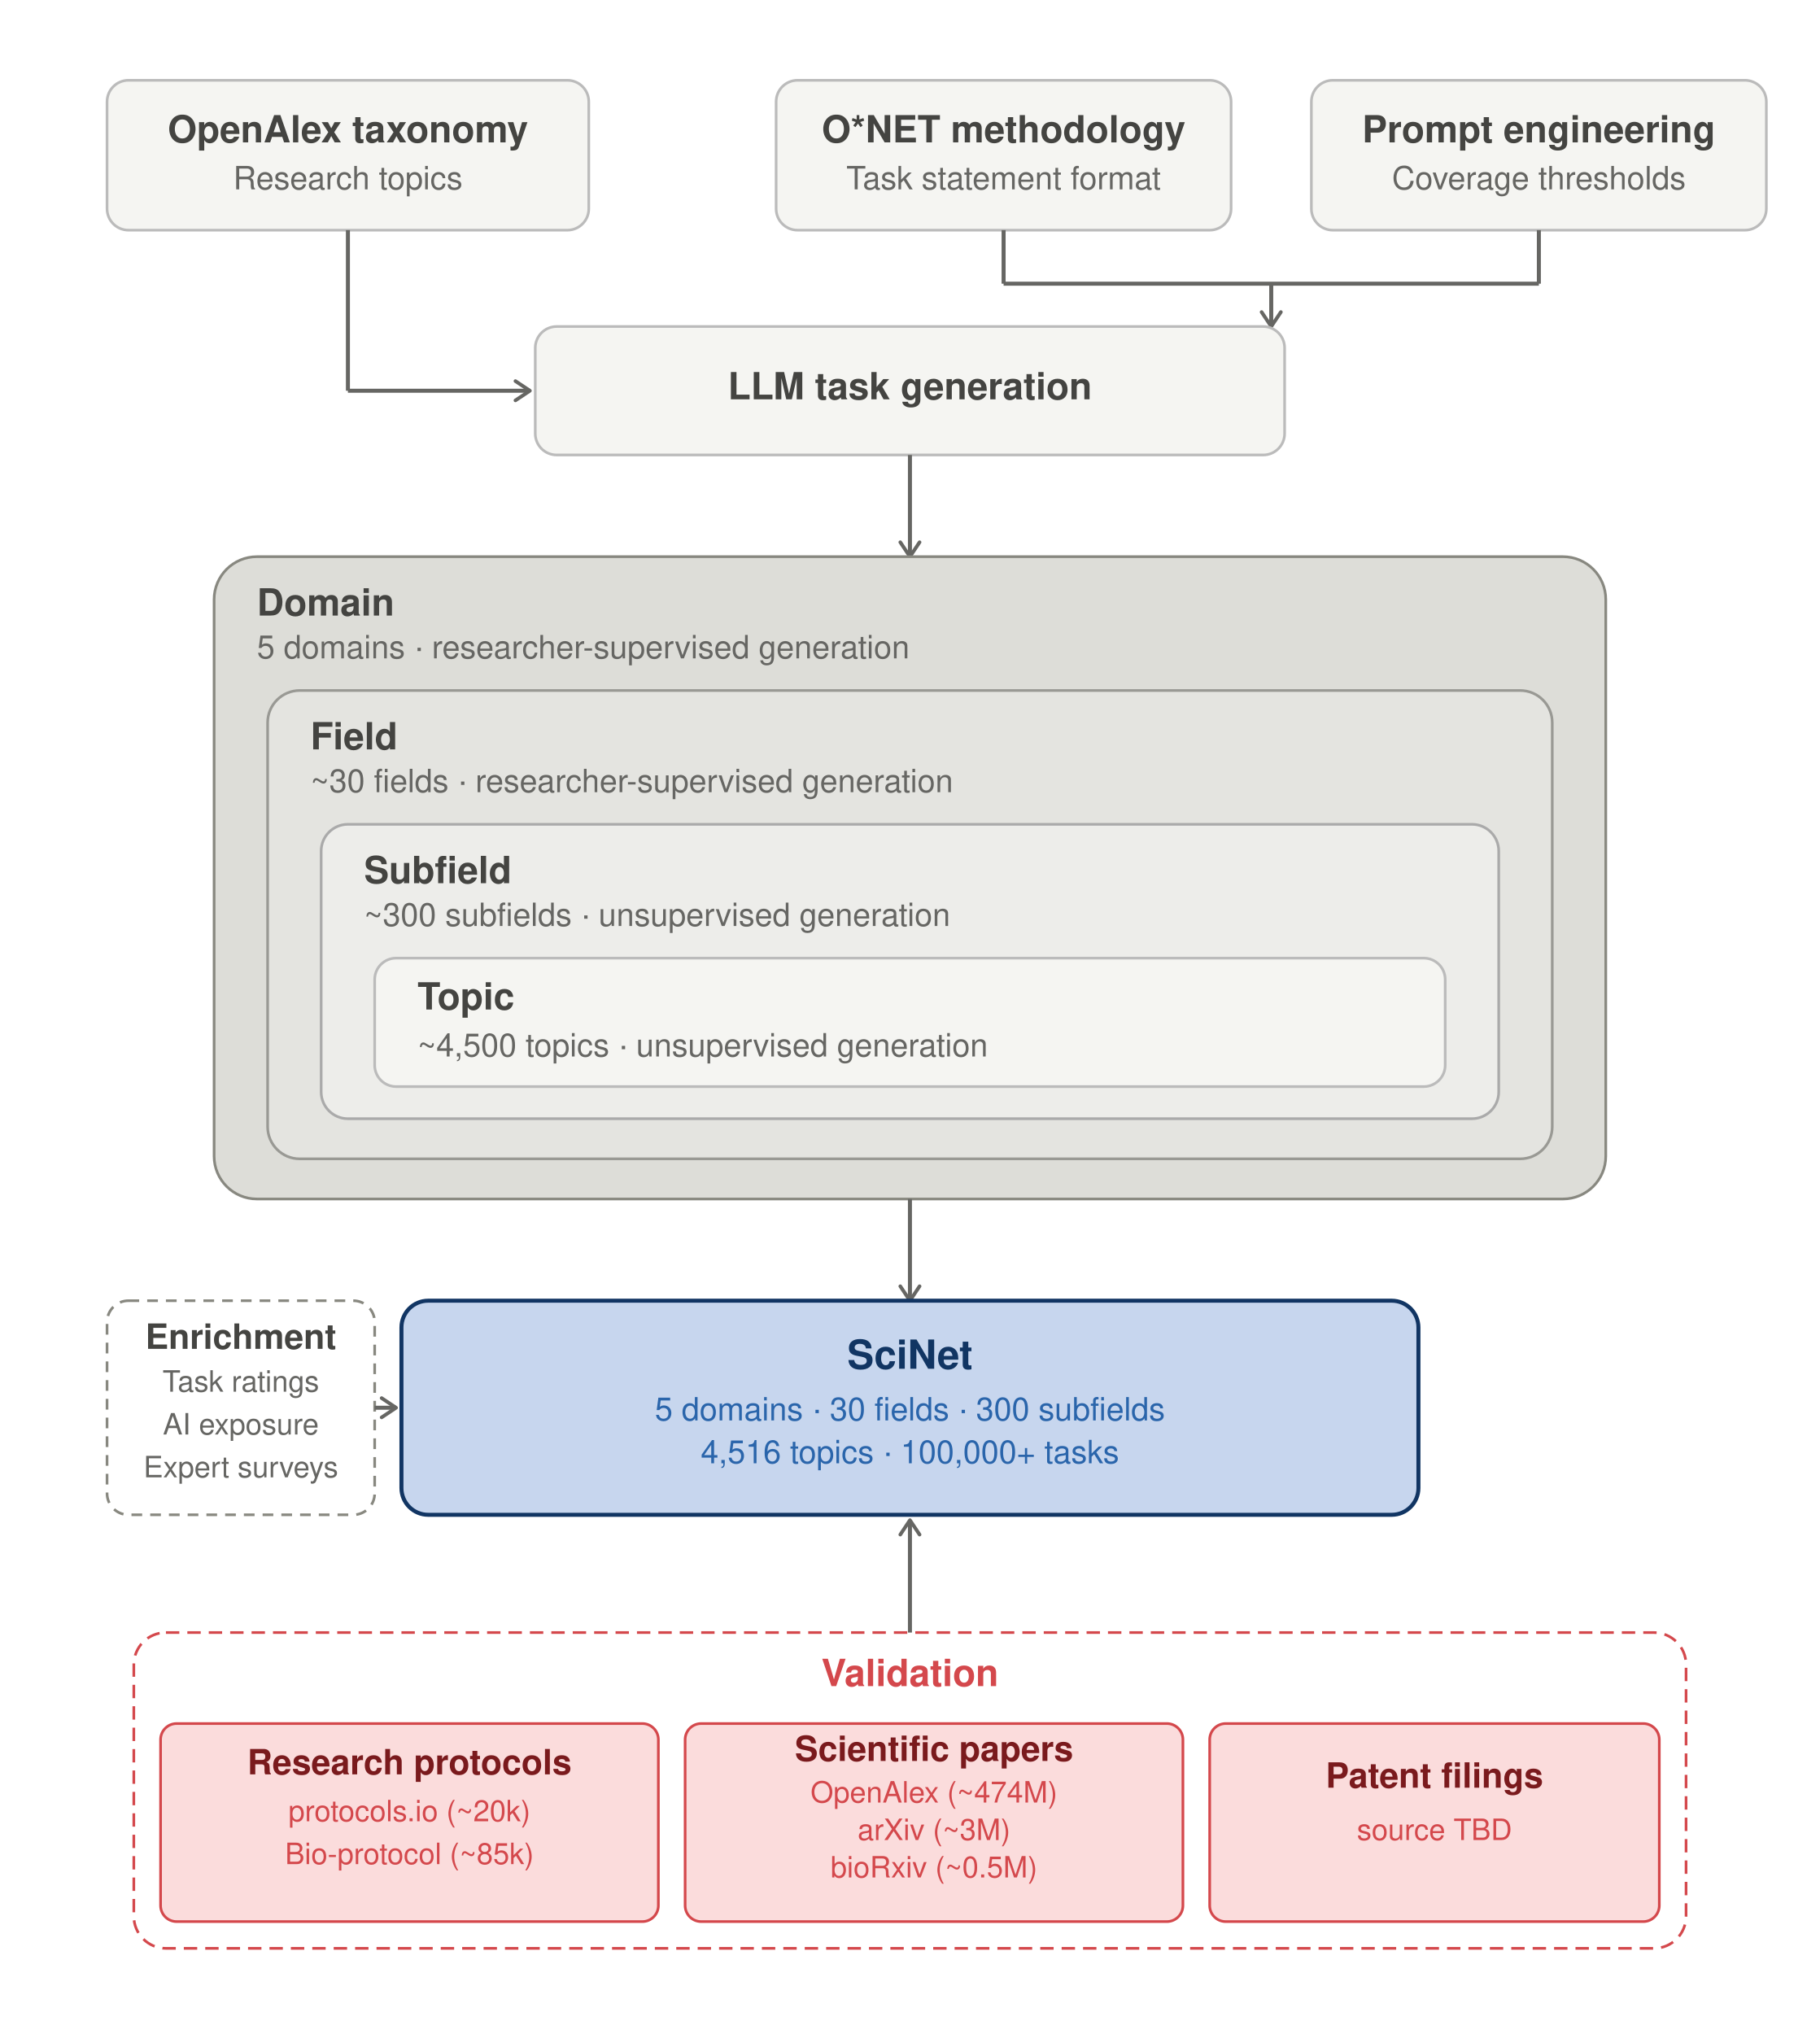
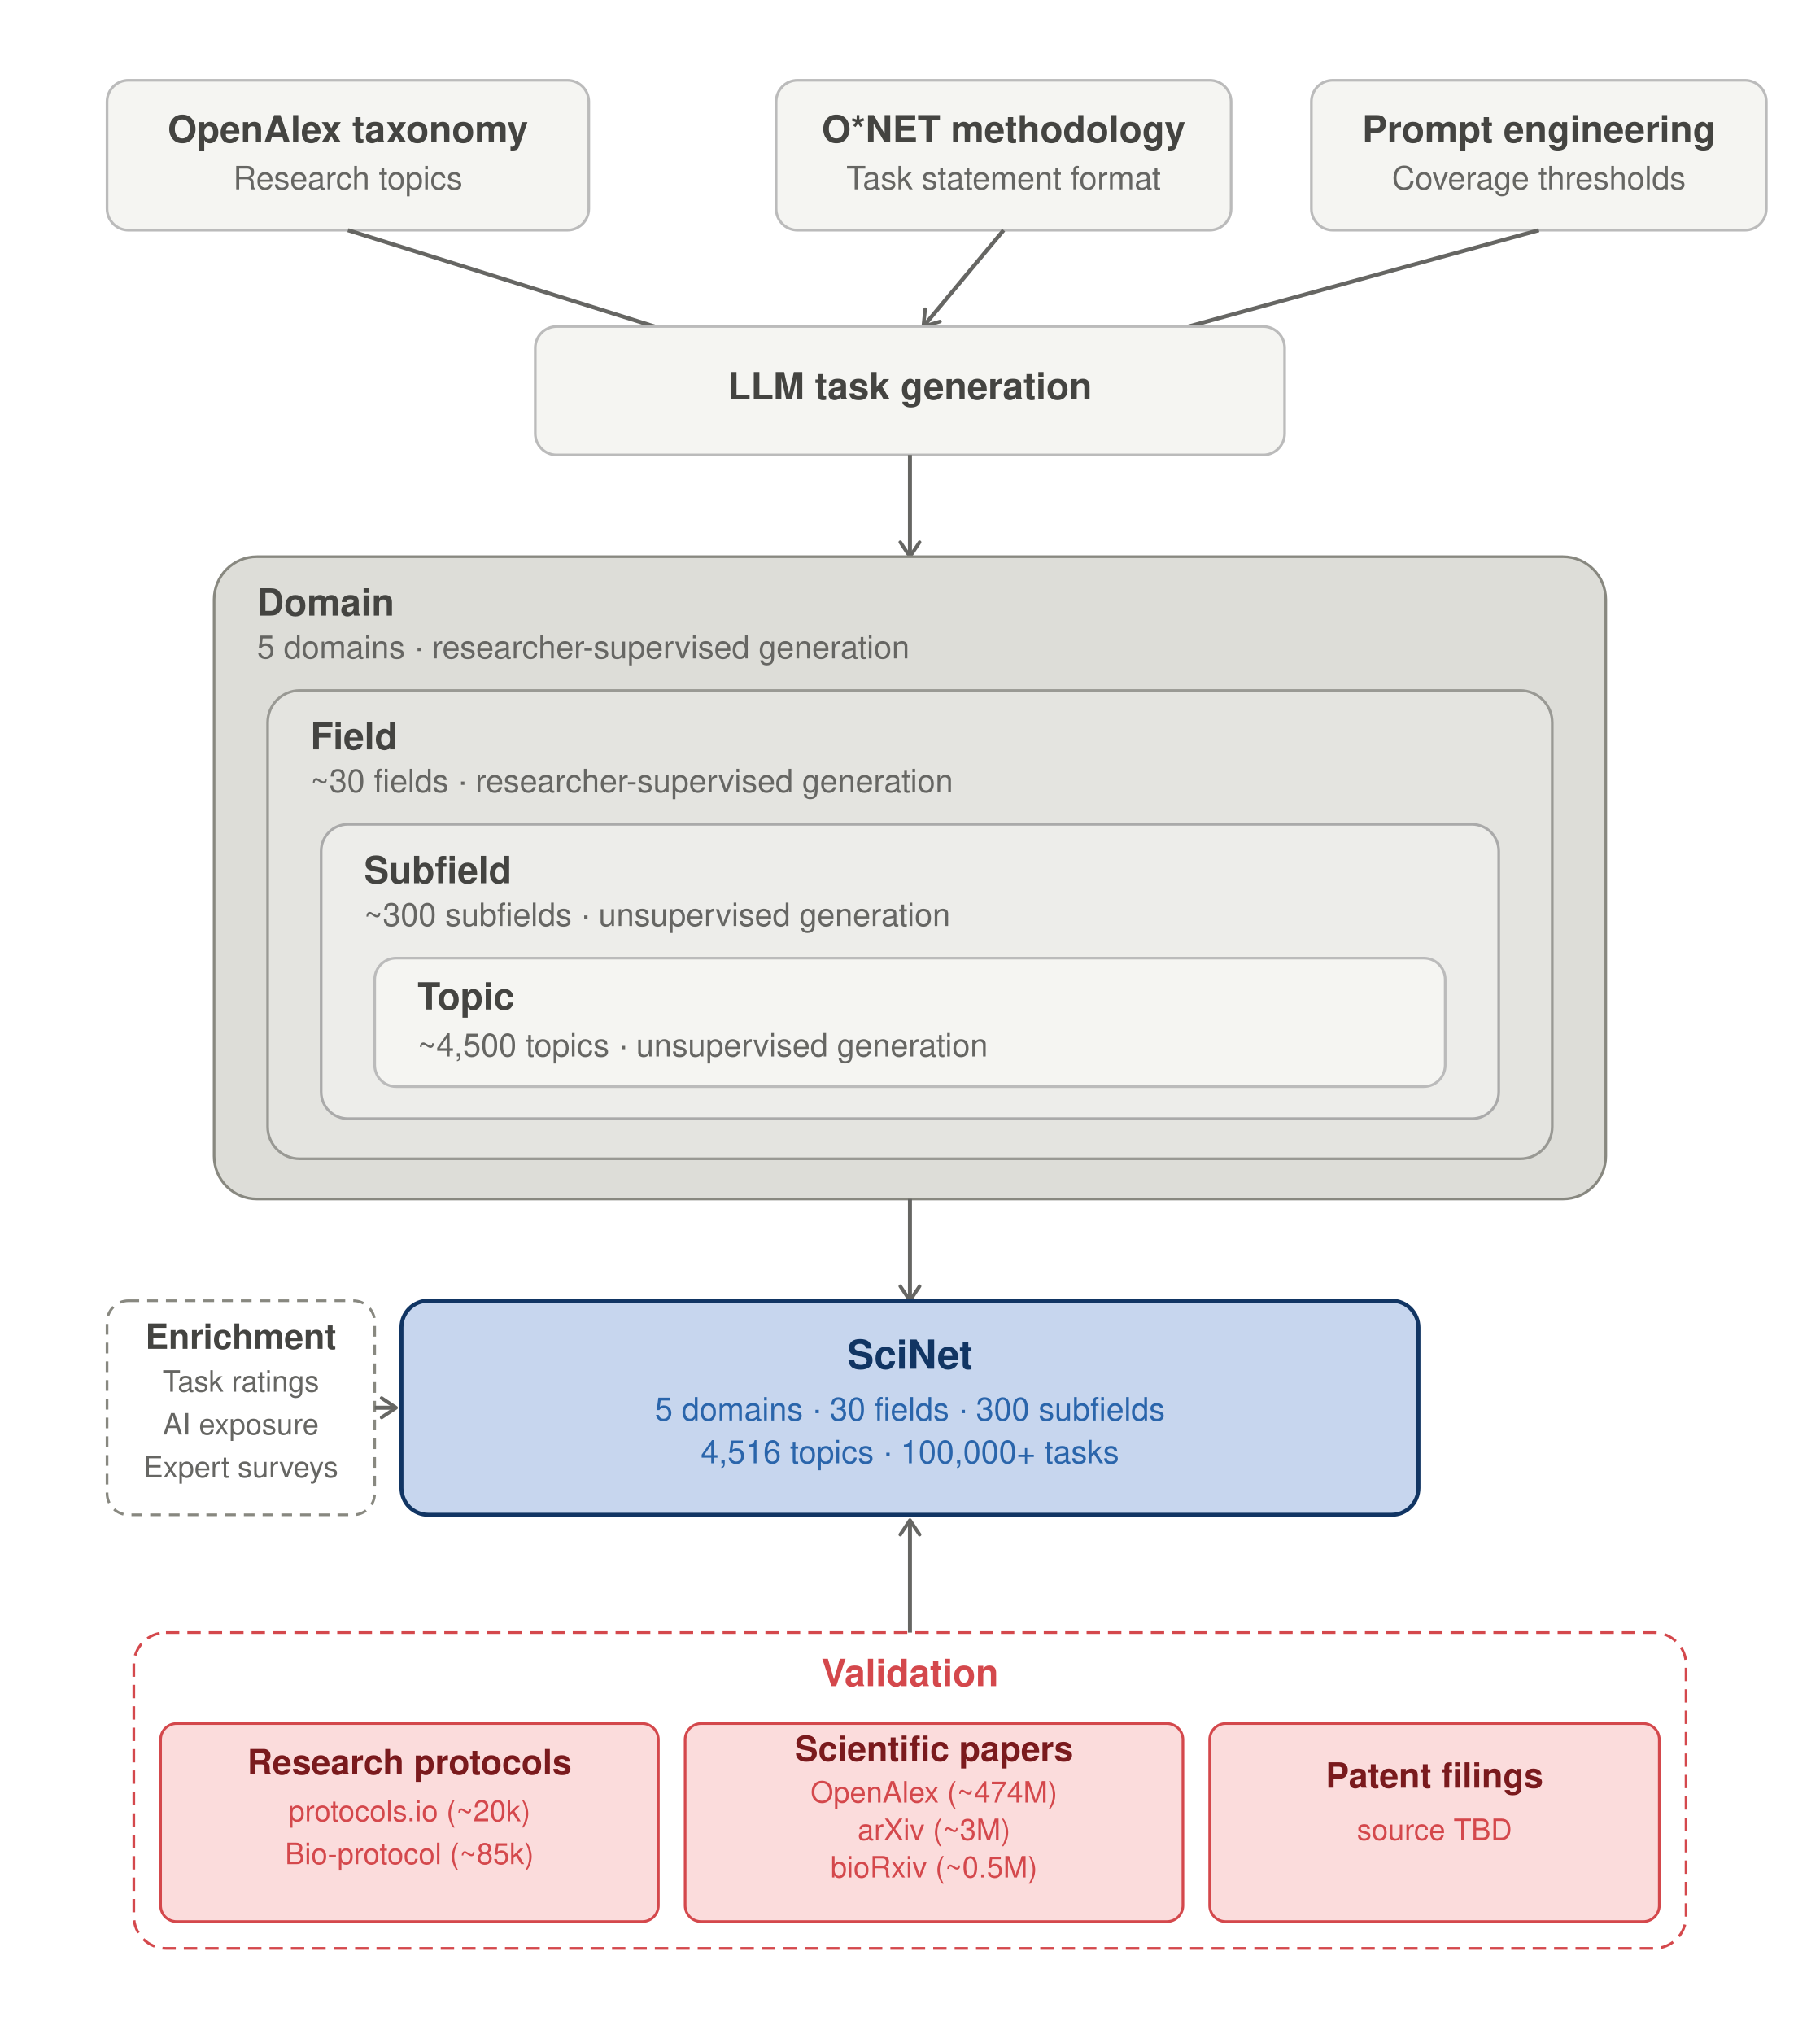
<svg xmlns="http://www.w3.org/2000/svg" width="680" height="760" viewBox="0 0 680 760">
  <defs>
    <marker id="arr" viewBox="0 0 10 10" refX="8" refY="5" markerWidth="6" markerHeight="6" orient="auto-start-reverse">
      <path d="M2 1L8 5L2 9" fill="none" stroke="#666663" stroke-width="1.5" stroke-linecap="round" stroke-linejoin="round" />
    </marker>
  </defs>
  <rect x="40" y="30" width="180" height="56" rx="8" fill="#F5F5F2" stroke="#BBBBBB" stroke-width="1" />
  <text x="130" y="50" text-anchor="middle" dominant-baseline="central" font-family="Helvetica,Arial,sans-serif" font-size="14" font-weight="600" fill="#444441">OpenAlex taxonomy</text>
  <text x="130" y="68" text-anchor="middle" dominant-baseline="central" font-family="Helvetica,Arial,sans-serif" font-size="12" fill="#666663">Research topics</text>
  <rect x="290" y="30" width="170" height="56" rx="8" fill="#F5F5F2" stroke="#BBBBBB" stroke-width="1" />
  <text x="375" y="50" text-anchor="middle" dominant-baseline="central" font-family="Helvetica,Arial,sans-serif" font-size="14" font-weight="600" fill="#444441">O*NET methodology</text>
  <text x="375" y="68" text-anchor="middle" dominant-baseline="central" font-family="Helvetica,Arial,sans-serif" font-size="12" fill="#666663">Task statement format</text>
  <rect x="490" y="30" width="170" height="56" rx="8" fill="#F5F5F2" stroke="#BBBBBB" stroke-width="1" />
  <text x="575" y="50" text-anchor="middle" dominant-baseline="central" font-family="Helvetica,Arial,sans-serif" font-size="14" font-weight="600" fill="#444441">Prompt engineering</text>
  <text x="575" y="68" text-anchor="middle" dominant-baseline="central" font-family="Helvetica,Arial,sans-serif" font-size="12" fill="#666663">Coverage thresholds</text>
-   <line x1="130" y1="86" x2="130" y2="146" stroke="#666663" stroke-width="1.5" />
-   <line x1="130" y1="146" x2="198" y2="146" stroke="#666663" stroke-width="1.5" marker-end="url(#arr)" />
-   <line x1="375" y1="86" x2="375" y2="106" stroke="#666663" stroke-width="1.5" />
-   <line x1="575" y1="86" x2="575" y2="106" stroke="#666663" stroke-width="1.5" />
-   <line x1="375" y1="106" x2="575" y2="106" stroke="#666663" stroke-width="1.5" />
-   <line x1="475" y1="106" x2="475" y2="122" stroke="#666663" stroke-width="1.5" marker-end="url(#arr)" />
+   <line x1="130" y1="86" x2="270" y2="130" stroke="#666663" stroke-width="1.5" marker-end="url(#arr)" />
+   <line x1="375" y1="86" x2="345" y2="122" stroke="#666663" stroke-width="1.5" marker-end="url(#arr)" />
+   <line x1="575" y1="86" x2="415" y2="130" stroke="#666663" stroke-width="1.5" marker-end="url(#arr)" />
  <rect x="200" y="122" width="280" height="48" rx="8" fill="#F5F5F2" stroke="#BBBBBB" stroke-width="1" />
  <text x="340" y="146" text-anchor="middle" dominant-baseline="central" font-family="Helvetica,Arial,sans-serif" font-size="14" font-weight="600" fill="#444441">LLM task generation</text>
  <line x1="340" y1="170" x2="340" y2="208" stroke="#666663" stroke-width="1.5" marker-end="url(#arr)" />
  <rect x="80" y="208" width="520" height="240" rx="16" fill="#DDDDD8" stroke="#888880" stroke-width="1" />
  <text x="96" y="230" text-anchor="start" font-family="Helvetica,Arial,sans-serif" font-size="14" font-weight="600" fill="#444441">Domain</text>
  <text x="96" y="246" text-anchor="start" font-family="Helvetica,Arial,sans-serif" font-size="12" fill="#666663">5 domains · researcher-supervised generation</text>
  <rect x="100" y="258" width="480" height="175" rx="12" fill="#E4E4E0" stroke="#999994" stroke-width="1" />
  <text x="116" y="280" text-anchor="start" font-family="Helvetica,Arial,sans-serif" font-size="14" font-weight="600" fill="#444441">Field</text>
  <text x="116" y="296" text-anchor="start" font-family="Helvetica,Arial,sans-serif" font-size="12" fill="#666663">~30 fields · researcher-supervised generation</text>
  <rect x="120" y="308" width="440" height="110" rx="10" fill="#EDEDEA" stroke="#AAAAAA" stroke-width="1" />
  <text x="136" y="330" text-anchor="start" font-family="Helvetica,Arial,sans-serif" font-size="14" font-weight="600" fill="#444441">Subfield</text>
  <text x="136" y="346" text-anchor="start" font-family="Helvetica,Arial,sans-serif" font-size="12" fill="#666663">~300 subfields · unsupervised generation</text>
  <rect x="140" y="358" width="400" height="48" rx="8" fill="#F5F5F2" stroke="#BBBBBB" stroke-width="1" />
  <text x="156" y="374" text-anchor="start" dominant-baseline="central" font-family="Helvetica,Arial,sans-serif" font-size="14" font-weight="600" fill="#444441">Topic</text>
  <text x="156" y="392" text-anchor="start" dominant-baseline="central" font-family="Helvetica,Arial,sans-serif" font-size="12" fill="#666663">~4,500 topics · unsupervised generation</text>
  <line x1="340" y1="448" x2="340" y2="486" stroke="#666663" stroke-width="1.5" marker-end="url(#arr)" />
  <rect x="150" y="486" width="380" height="80" rx="10" fill="#C7D6EE" stroke="#113563" stroke-width="1.5" />
  <text x="340" y="508" text-anchor="middle" dominant-baseline="central" font-family="Helvetica,Arial,sans-serif" font-size="15" font-weight="700" fill="#113563">SciNet</text>
  <text x="340" y="528" text-anchor="middle" dominant-baseline="central" font-family="Helvetica,Arial,sans-serif" font-size="12" fill="#2A65AB">5 domains · 30 fields · 300 subfields</text>
  <text x="340" y="544" text-anchor="middle" dominant-baseline="central" font-family="Helvetica,Arial,sans-serif" font-size="12" fill="#2A65AB">4,516 topics · 100,000+ tasks</text>
  <line x1="340" y1="610" x2="340" y2="568" stroke="#666663" stroke-width="1.5" marker-end="url(#arr)" />
  <rect x="50" y="610" width="580" height="118" rx="12" fill="none" stroke="#D4484C" stroke-width="1" stroke-dasharray="5 3" />
  <text x="340" y="630" text-anchor="middle" font-family="Helvetica,Arial,sans-serif" font-size="14" font-weight="600" fill="#D4484C">Validation</text>
  <rect x="60" y="644" width="186" height="74" rx="6" fill="#FBDCDC" stroke="#D4484C" stroke-width="1" />
  <text x="153" y="660" text-anchor="middle" dominant-baseline="central" font-family="Helvetica,Arial,sans-serif" font-size="13" font-weight="600" fill="#7A1A1D">Research protocols</text>
  <text x="153" y="678" text-anchor="middle" dominant-baseline="central" font-family="Helvetica,Arial,sans-serif" font-size="11" fill="#D4484C">protocols.io (~20k)</text>
  <text x="153" y="694" text-anchor="middle" dominant-baseline="central" font-family="Helvetica,Arial,sans-serif" font-size="11" fill="#D4484C">Bio-protocol (~85k)</text>
  <rect x="256" y="644" width="186" height="74" rx="6" fill="#FBDCDC" stroke="#D4484C" stroke-width="1" />
  <text x="349" y="655" text-anchor="middle" dominant-baseline="central" font-family="Helvetica,Arial,sans-serif" font-size="13" font-weight="600" fill="#7A1A1D">Scientific papers</text>
  <text x="349" y="671" text-anchor="middle" dominant-baseline="central" font-family="Helvetica,Arial,sans-serif" font-size="11" fill="#D4484C">OpenAlex (~474M)</text>
  <text x="349" y="685" text-anchor="middle" dominant-baseline="central" font-family="Helvetica,Arial,sans-serif" font-size="11" fill="#D4484C">arXiv (~3M)</text>
  <text x="349" y="699" text-anchor="middle" dominant-baseline="central" font-family="Helvetica,Arial,sans-serif" font-size="11" fill="#D4484C">bioRxiv (~0.5M)</text>
  <rect x="452" y="644" width="168" height="74" rx="6" fill="#FBDCDC" stroke="#D4484C" stroke-width="1" />
  <text x="536" y="665" text-anchor="middle" dominant-baseline="central" font-family="Helvetica,Arial,sans-serif" font-size="13" font-weight="600" fill="#7A1A1D">Patent filings</text>
  <text x="536" y="685" text-anchor="middle" dominant-baseline="central" font-family="Helvetica,Arial,sans-serif" font-size="11" fill="#D4484C">source TBD</text>
  <rect x="40" y="486" width="100" height="80" rx="8" fill="none" stroke="#888880" stroke-width="1" stroke-dasharray="4 3" />
  <text x="90" y="504" text-anchor="middle" font-family="Helvetica,Arial,sans-serif" font-size="13" font-weight="600" fill="#444441">Enrichment</text>
  <text x="90" y="520" text-anchor="middle" font-family="Helvetica,Arial,sans-serif" font-size="11" fill="#666663">Task ratings</text>
  <text x="90" y="536" text-anchor="middle" font-family="Helvetica,Arial,sans-serif" font-size="11" fill="#666663">AI exposure</text>
  <text x="90" y="552" text-anchor="middle" font-family="Helvetica,Arial,sans-serif" font-size="11" fill="#666663">Expert surveys</text>
  <line x1="140" y1="526" x2="148" y2="526" stroke="#666663" stroke-width="1.5" marker-end="url(#arr)" />
</svg>
